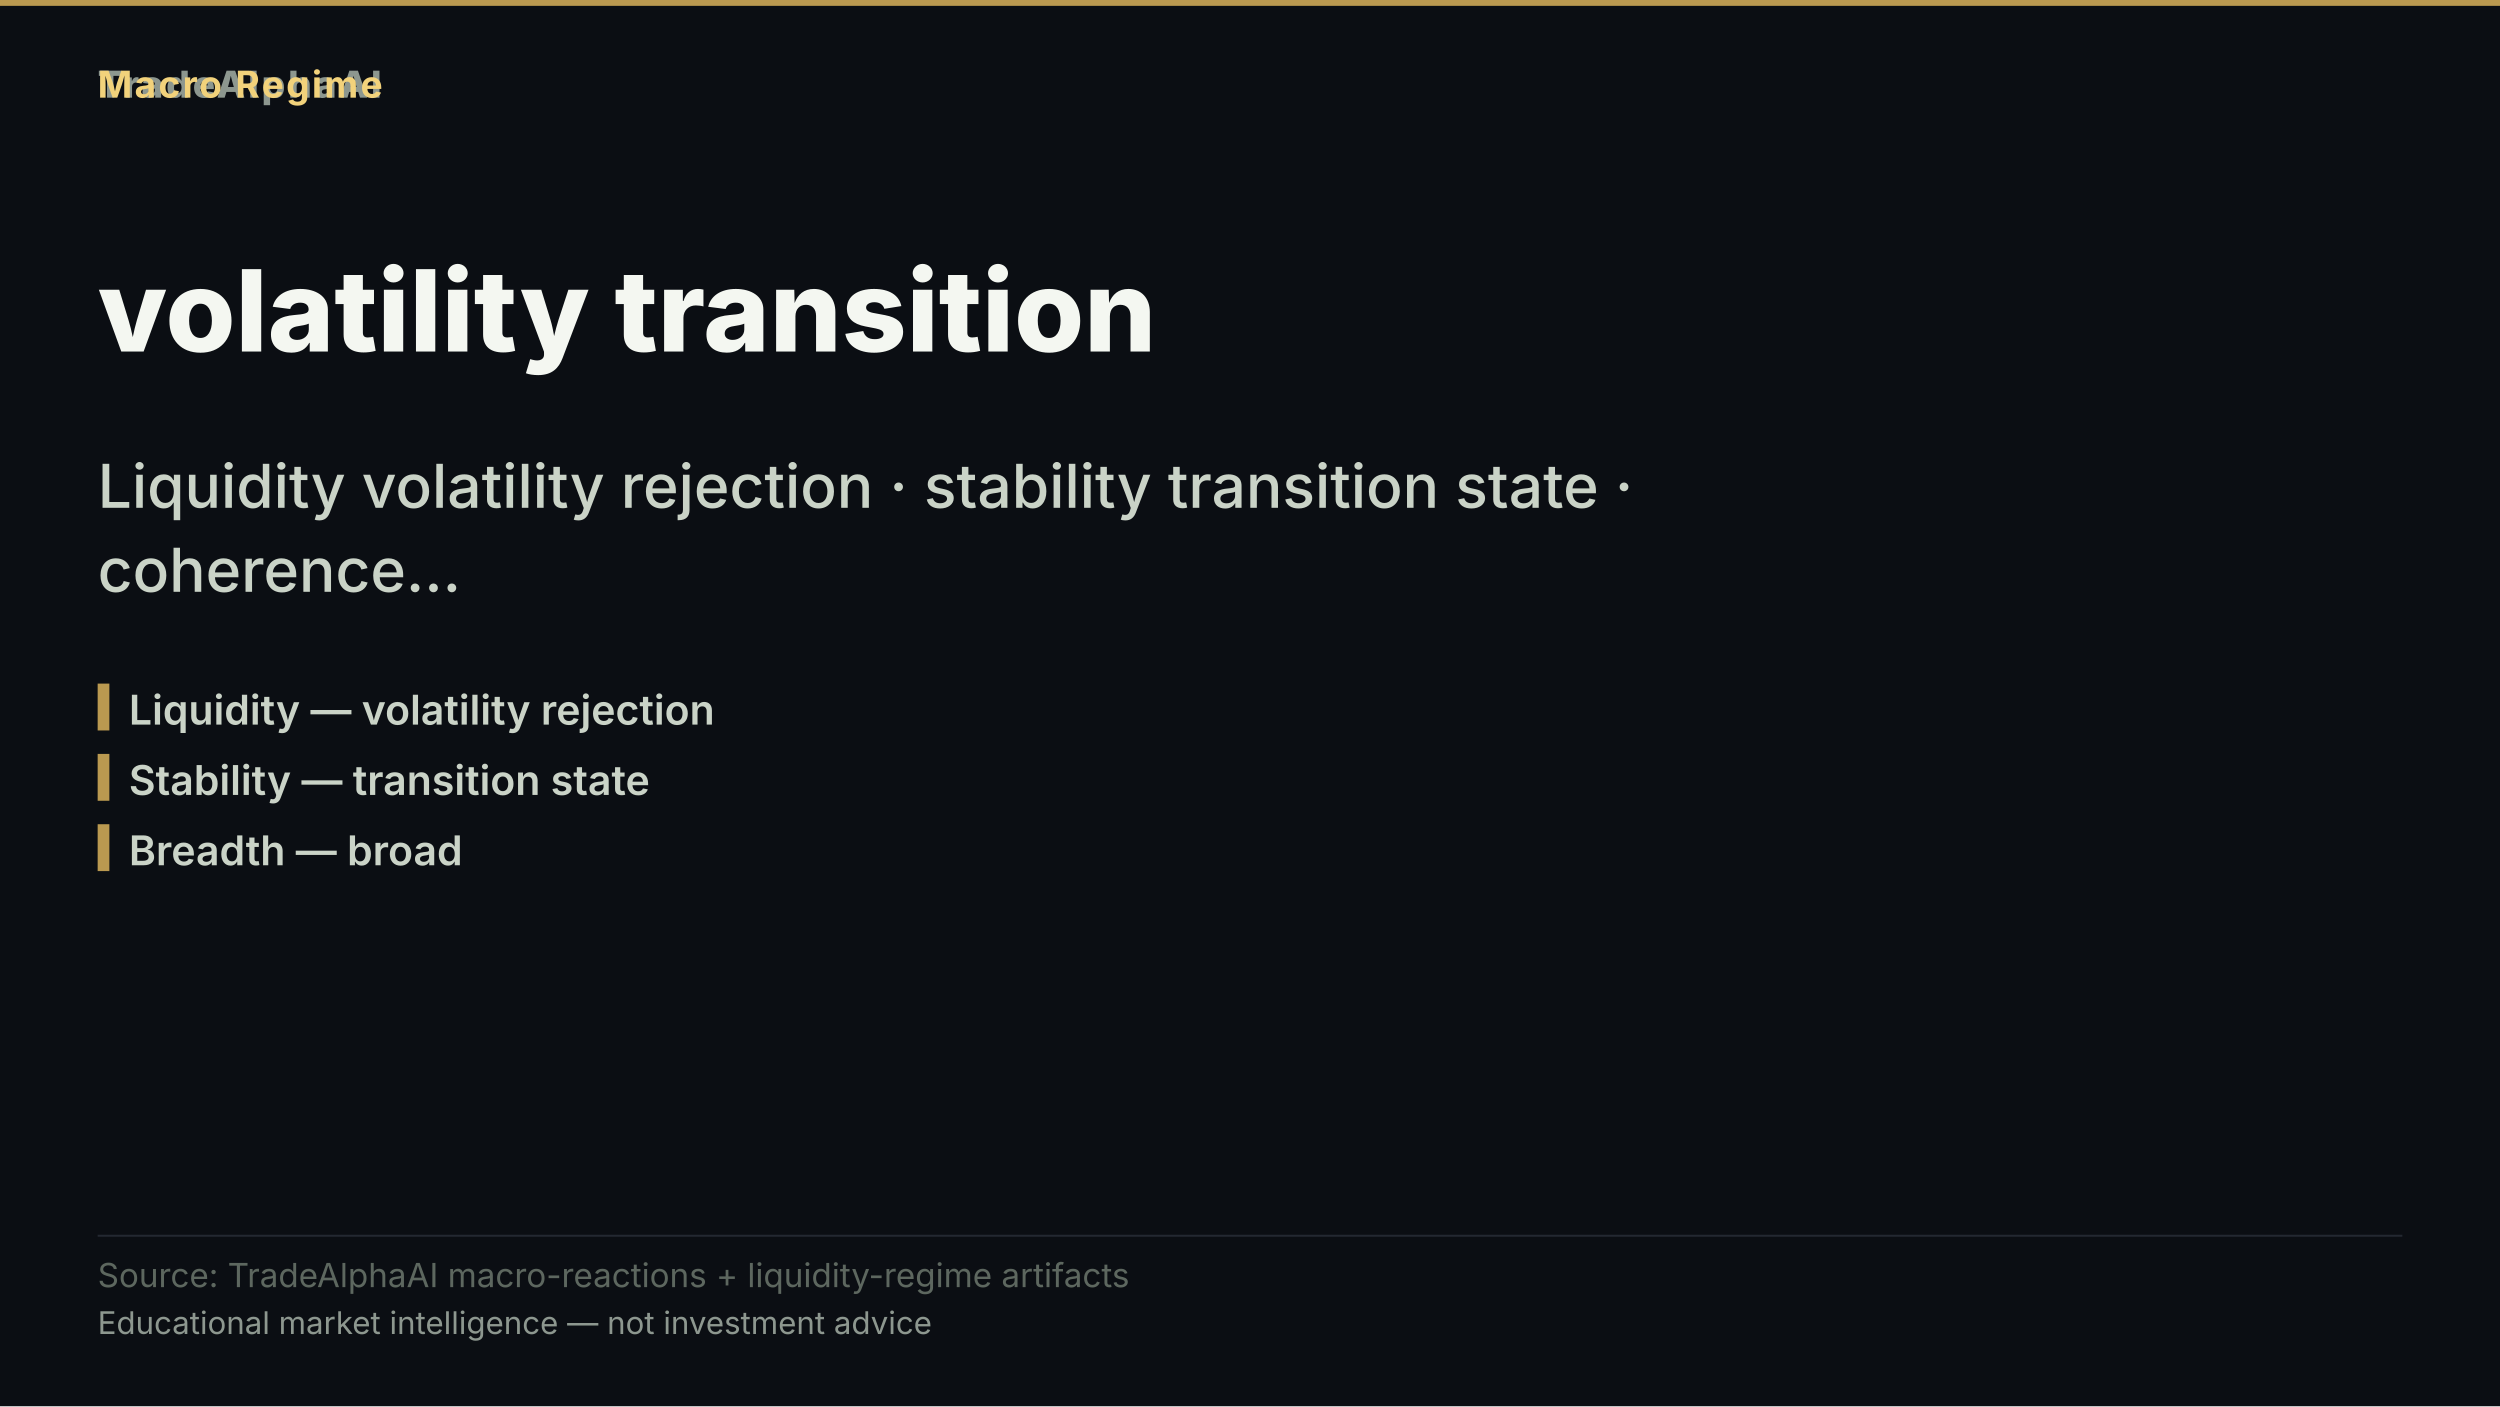
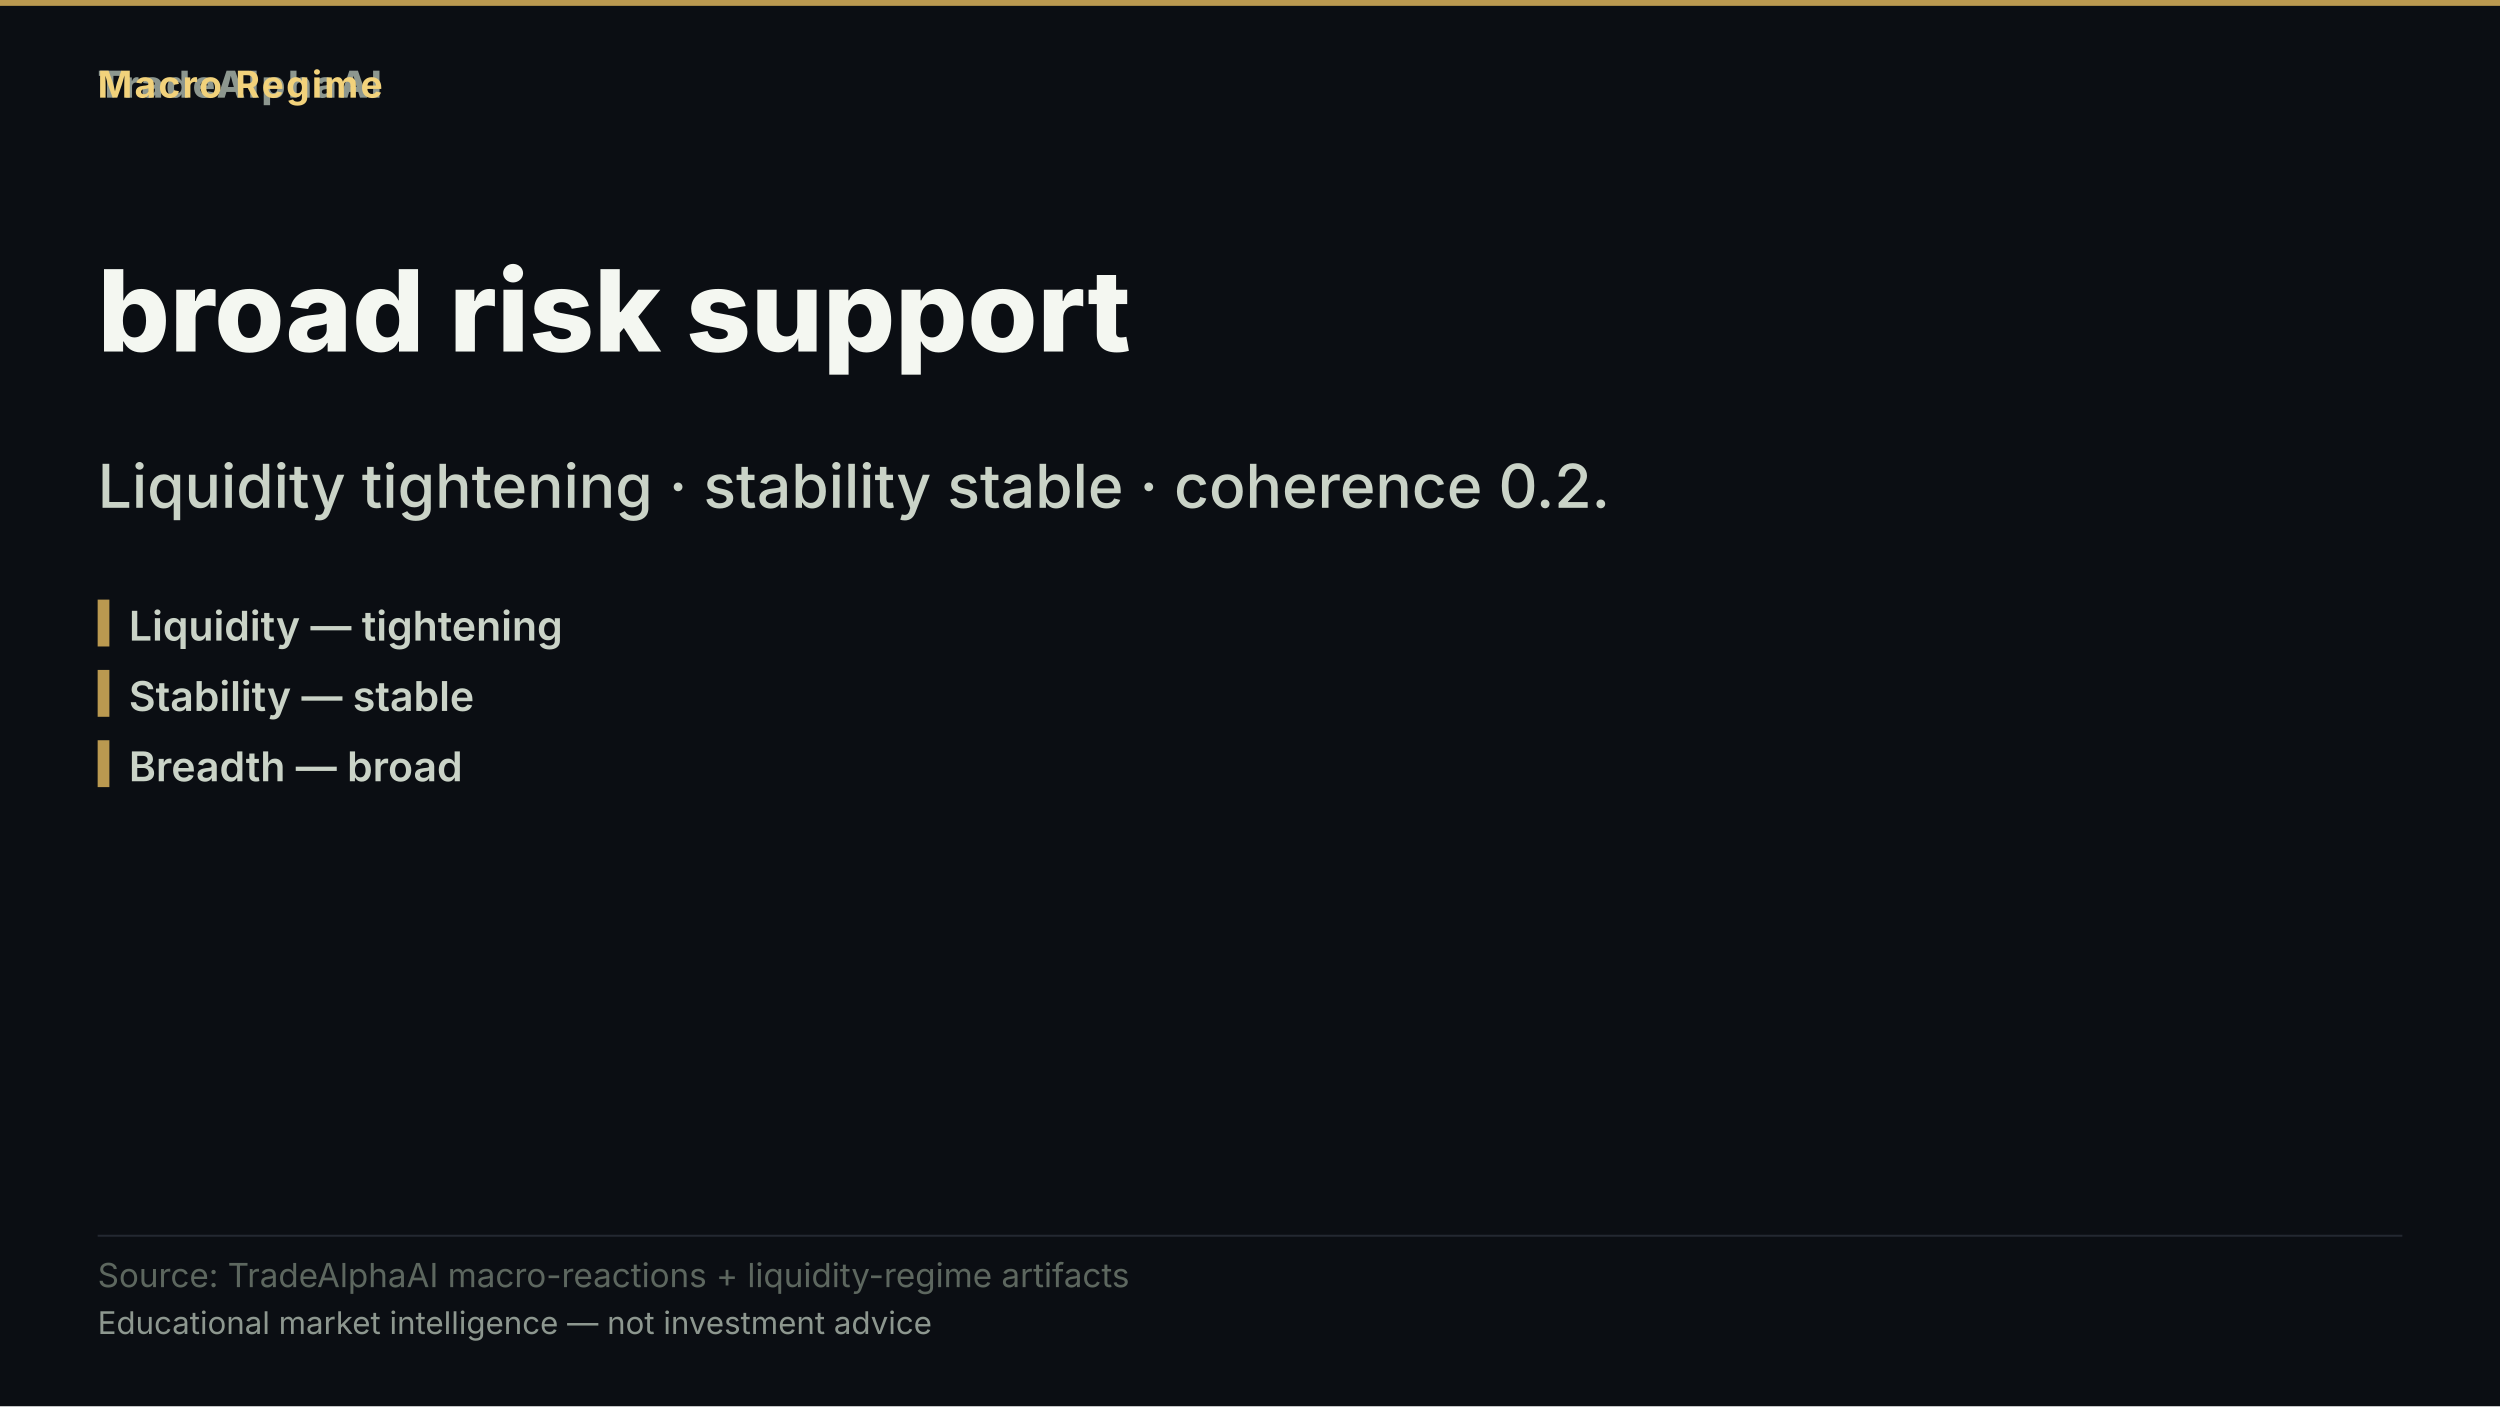
- <svg xmlns="http://www.w3.org/2000/svg" width="1280" height="720" viewBox="0 0 1280 720" role="img" aria-label="volatility transition">
+ <svg xmlns="http://www.w3.org/2000/svg" width="1280" height="720" viewBox="0 0 1280 720" role="img" aria-label="broad risk support">
  <rect width="1280" height="720" fill="#0b0e13" />
  <rect x="0" y="0" width="1280" height="3" fill="#d8b15a" opacity="0.85" />
  <text x="50" y="50" font-family="'Inter','Segoe UI','Helvetica Neue',Arial,sans-serif" font-size="19" font-weight="800" letter-spacing="1.5" fill="#8d978f" text-anchor="start">TradeAlphaAI</text>
  <text x="50" y="50" font-family="'Inter','Segoe UI','Helvetica Neue',Arial,sans-serif" font-size="19" font-weight="700" letter-spacing="1.2" fill="#f2d27b" text-anchor="start">Macro Regime</text>
-   <text x="50" y="180" font-family="'Inter','Segoe UI','Helvetica Neue',Arial,sans-serif" font-size="58" font-weight="800" fill="#f4f7f1" text-anchor="start">volatility transition</text>
-   <text x="50" y="260" font-family="'Inter','Segoe UI','Helvetica Neue',Arial,sans-serif" font-size="31" font-weight="500" fill="#cad3c7" text-anchor="start">Liquidity volatility rejection · stability transition state ·</text>
-   <text x="50" y="303" font-family="'Inter','Segoe UI','Helvetica Neue',Arial,sans-serif" font-size="31" font-weight="500" fill="#cad3c7" text-anchor="start">coherence…</text>
-   <rect x="50" y="350" width="6" height="24" fill="#d8b15a" opacity="0.85" />
-   <text x="66" y="371" font-family="'Inter','Segoe UI','Helvetica Neue',Arial,sans-serif" font-size="21" font-weight="600" fill="#cad3c7" text-anchor="start">Liquidity — volatility rejection</text>
-   <rect x="50" y="386" width="6" height="24" fill="#d8b15a" opacity="0.85" />
-   <text x="66" y="407" font-family="'Inter','Segoe UI','Helvetica Neue',Arial,sans-serif" font-size="21" font-weight="600" fill="#cad3c7" text-anchor="start">Stability — transition state</text>
-   <rect x="50" y="422" width="6" height="24" fill="#d8b15a" opacity="0.85" />
-   <text x="66" y="443" font-family="'Inter','Segoe UI','Helvetica Neue',Arial,sans-serif" font-size="21" font-weight="600" fill="#cad3c7" text-anchor="start">Breadth — broad</text>
+   <text x="50" y="180" font-family="'Inter','Segoe UI','Helvetica Neue',Arial,sans-serif" font-size="58" font-weight="800" fill="#f4f7f1" text-anchor="start">broad risk support</text>
+   <text x="50" y="260" font-family="'Inter','Segoe UI','Helvetica Neue',Arial,sans-serif" font-size="31" font-weight="500" fill="#cad3c7" text-anchor="start">Liquidity tightening · stability stable · coherence 0.2.</text>
+   <rect x="50" y="307" width="6" height="24" fill="#d8b15a" opacity="0.85" />
+   <text x="66" y="328" font-family="'Inter','Segoe UI','Helvetica Neue',Arial,sans-serif" font-size="21" font-weight="600" fill="#cad3c7" text-anchor="start">Liquidity — tightening</text>
+   <rect x="50" y="343" width="6" height="24" fill="#d8b15a" opacity="0.85" />
+   <text x="66" y="364" font-family="'Inter','Segoe UI','Helvetica Neue',Arial,sans-serif" font-size="21" font-weight="600" fill="#cad3c7" text-anchor="start">Stability — stable</text>
+   <rect x="50" y="379" width="6" height="24" fill="#d8b15a" opacity="0.85" />
+   <text x="66" y="400" font-family="'Inter','Segoe UI','Helvetica Neue',Arial,sans-serif" font-size="21" font-weight="600" fill="#cad3c7" text-anchor="start">Breadth — broad</text>
  <rect x="50" y="632.2" width="1180" height="1" fill="rgba(148,163,184,0.18)" />
  <text x="50" y="659" font-family="'Inter','Segoe UI','Helvetica Neue',Arial,sans-serif" font-size="17" fill="#5d675f" text-anchor="start">Source: TradeAlphaAI macro-reactions + liquidity-regime artifacts</text>
  <text x="50" y="683" font-family="'Inter','Segoe UI','Helvetica Neue',Arial,sans-serif" font-size="16" fill="#8d978f" text-anchor="start">Educational market intelligence — not investment advice</text>
</svg>
